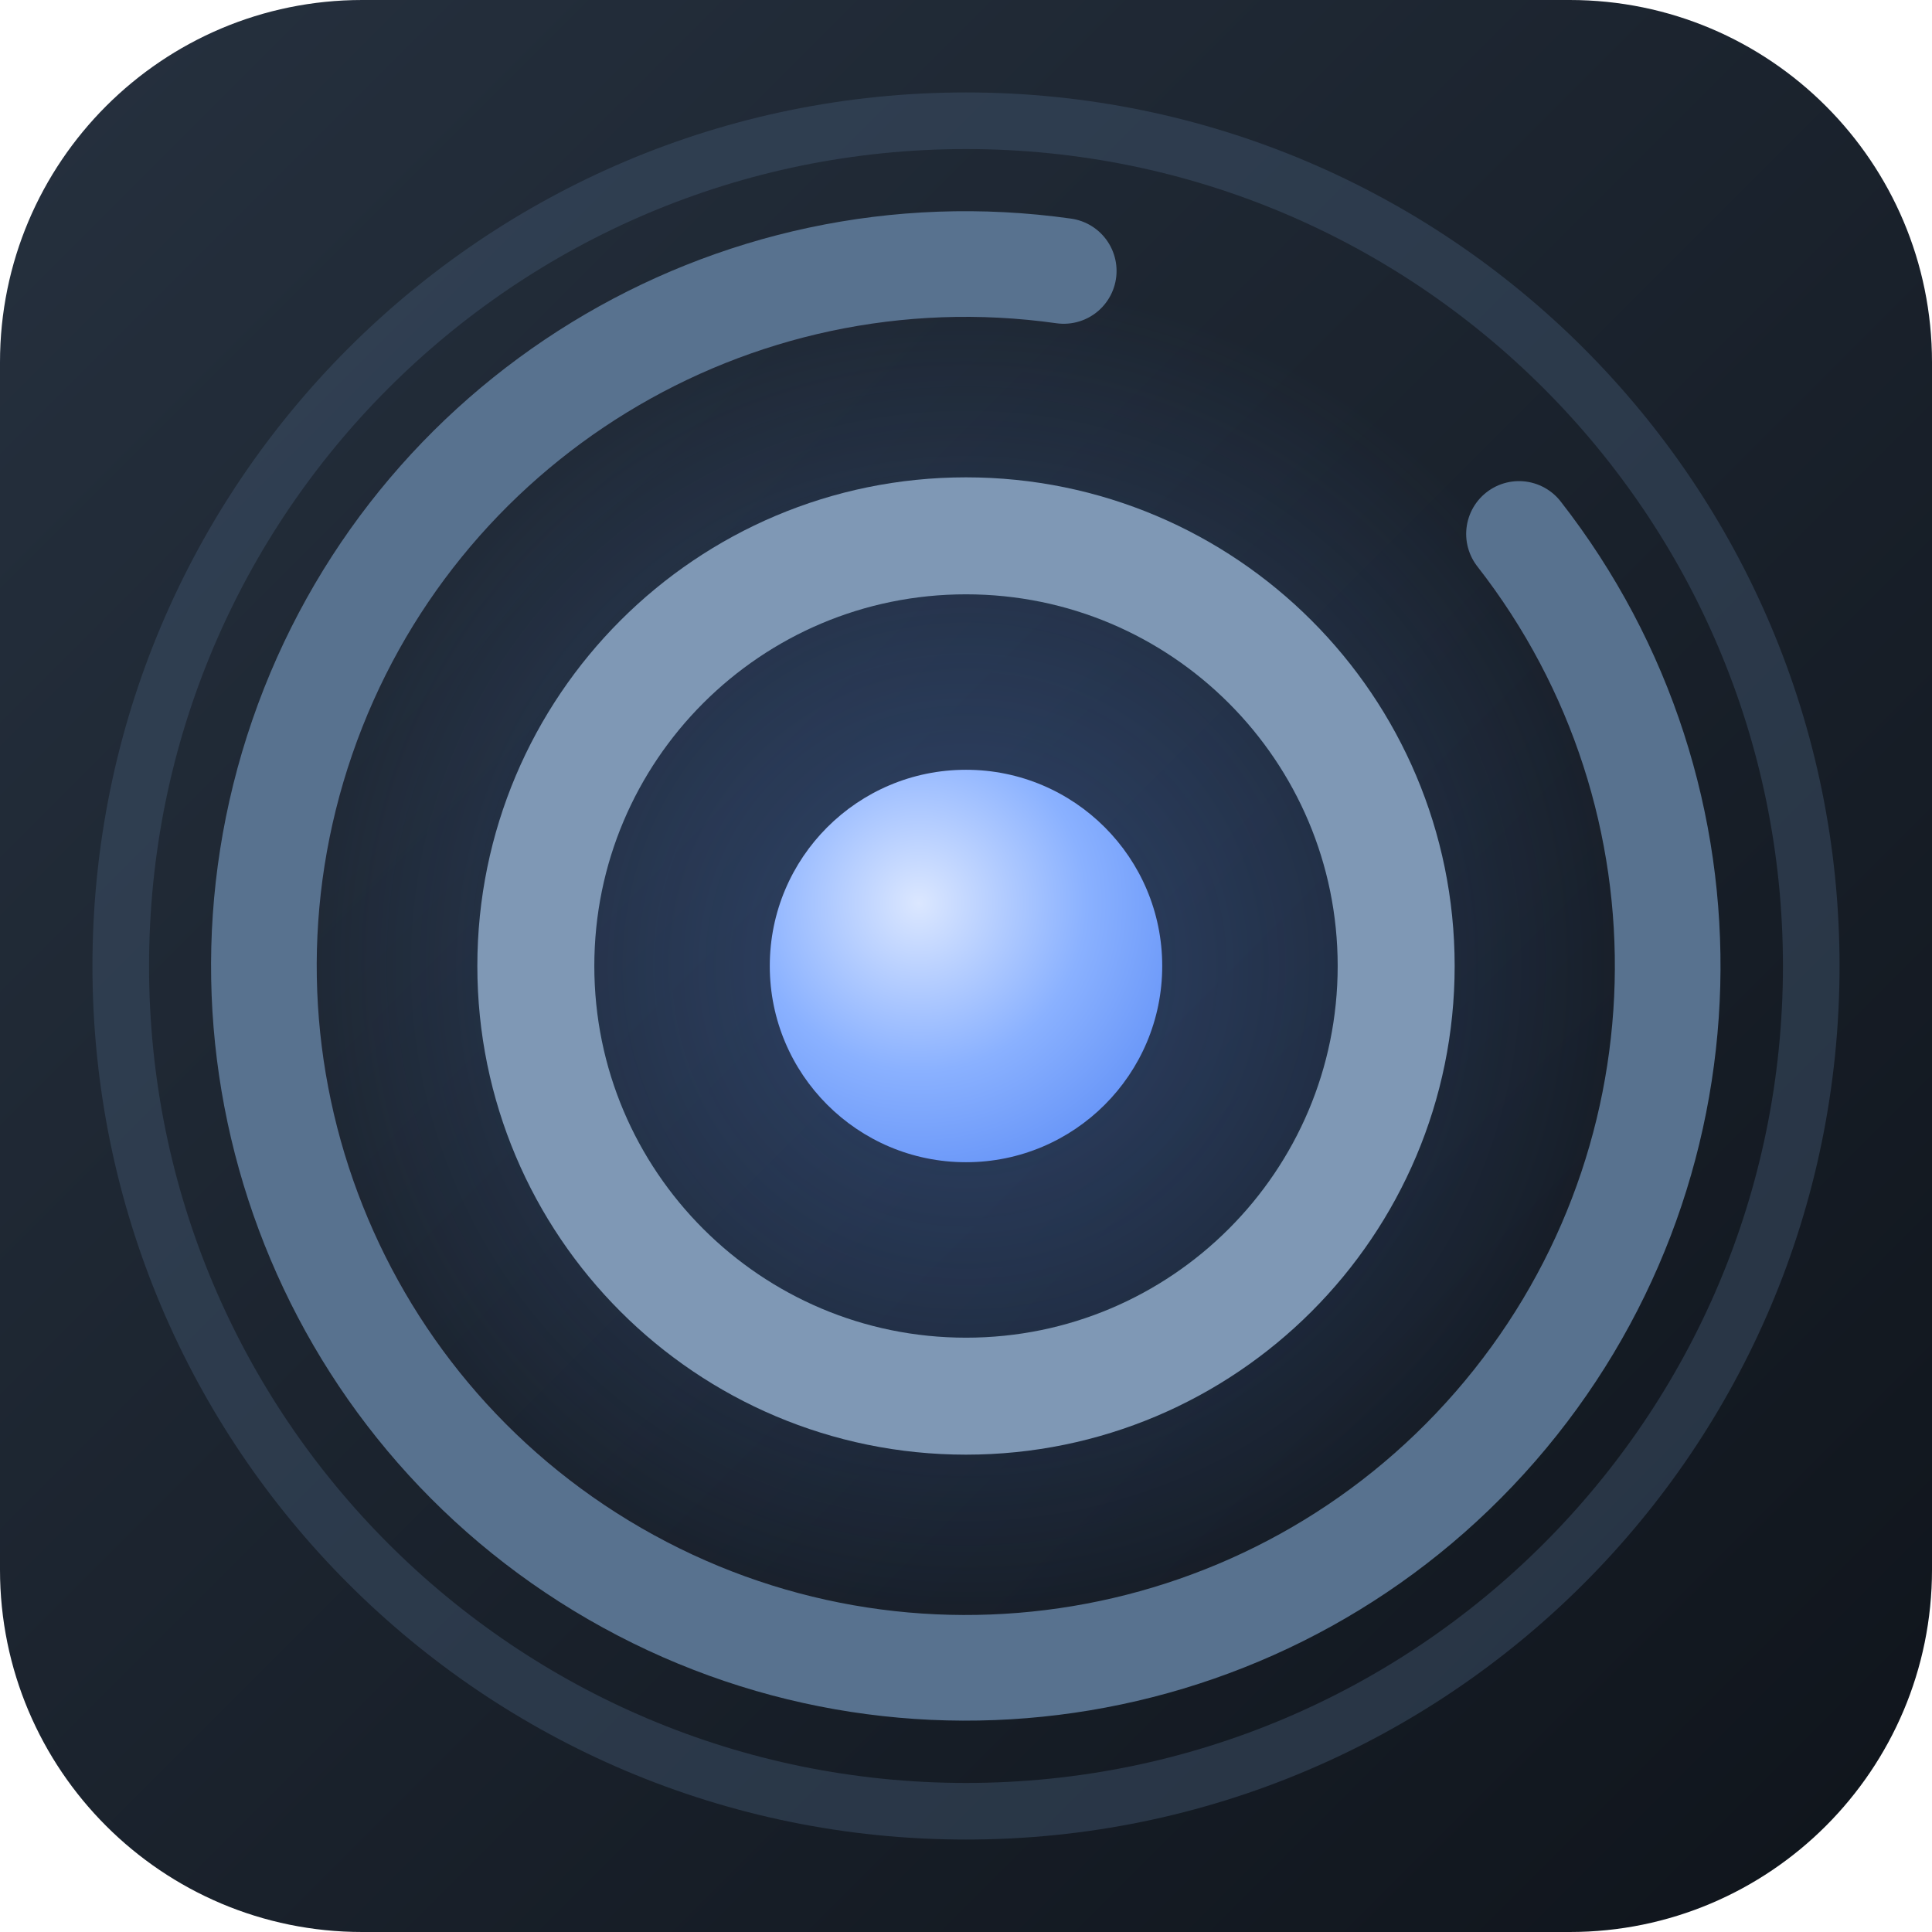
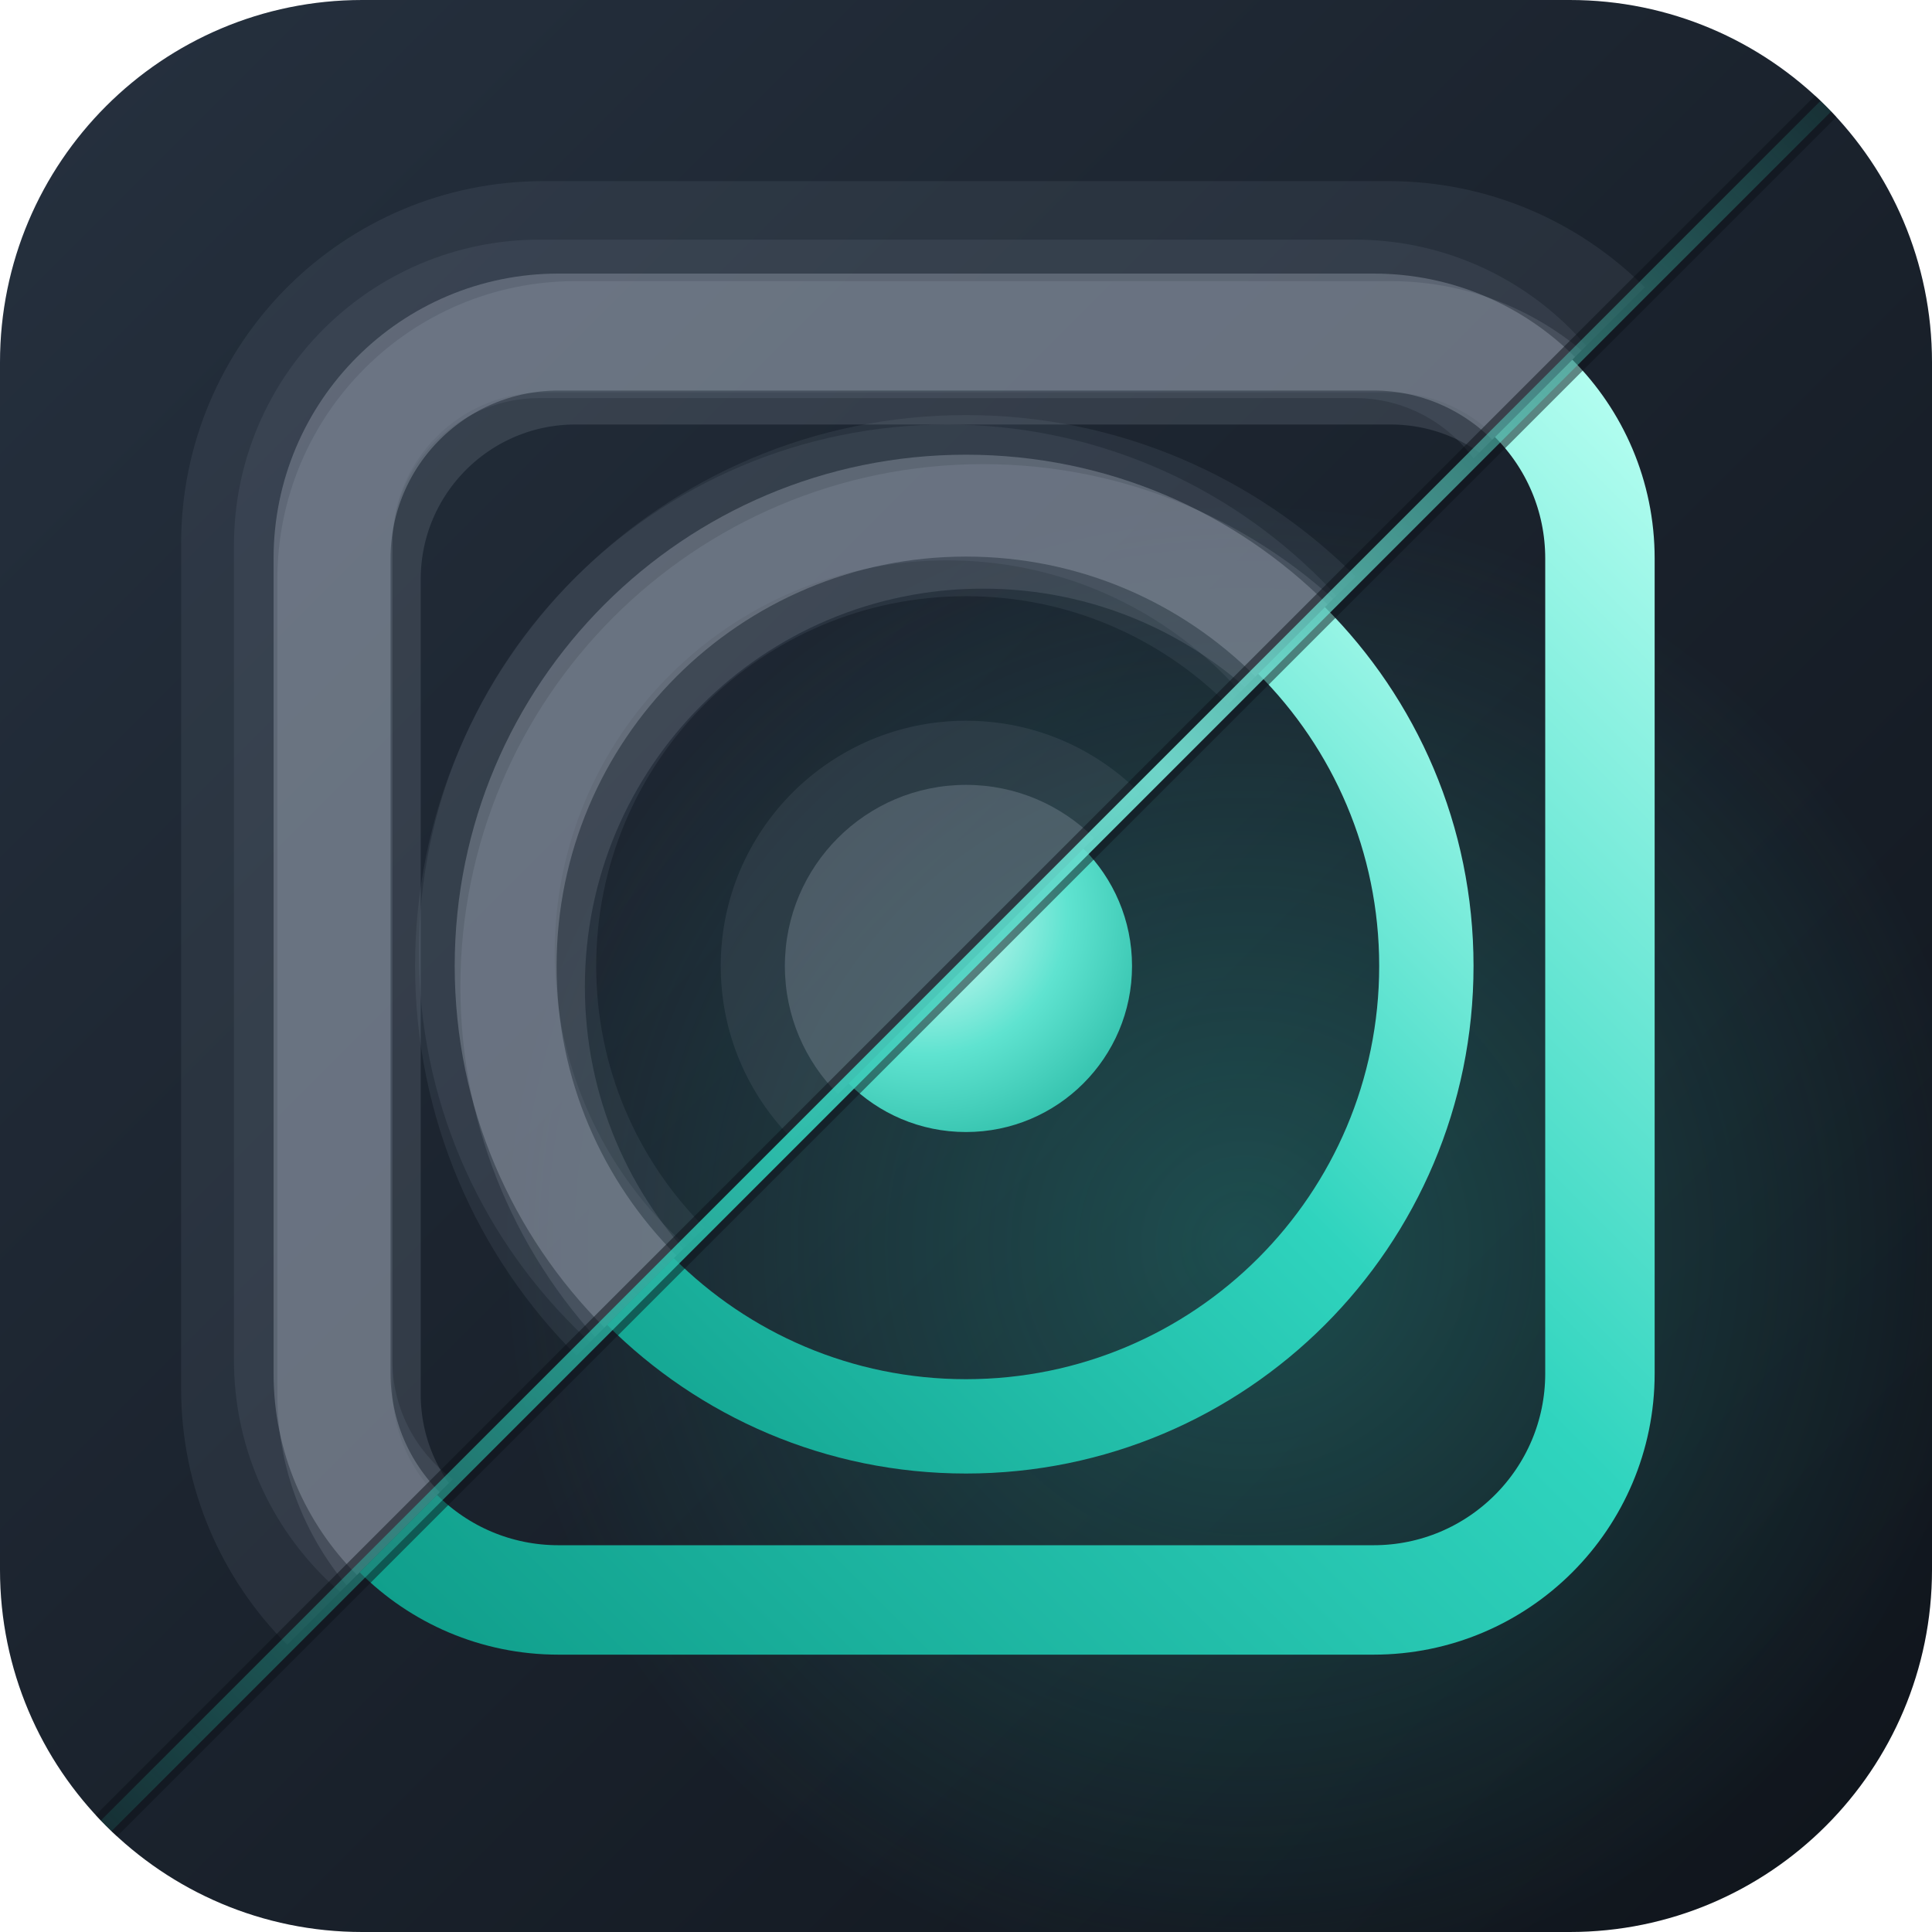
<svg xmlns="http://www.w3.org/2000/svg" width="1024" height="1024" viewBox="0 0 1024 1024">
  <defs>
    <linearGradient id="bg" x1="0" y1="0" x2="1" y2="1">
      <stop offset="0" stop-color="#26313f" />
      <stop offset="1" stop-color="#0f141b" />
    </linearGradient>
+     <linearGradient id="crisp" x1="0" y1="1" x2="1" y2="0">
+       <stop offset="0" stop-color="#0f9d8a" />
+       <stop offset="0.55" stop-color="#2fd4be" />
+       <stop offset="1" stop-color="#b8fff2" />
+     </linearGradient>
+     <radialGradient id="core" cx="0.38" cy="0.34" r="0.95">
+       <stop offset="0" stop-color="#eafffb" />
+       <stop offset="0.45" stop-color="#5fe3d0" />
+       <stop offset="1" stop-color="#12a892" />
+     </radialGradient>
    <radialGradient id="glow" cx="0.5" cy="0.5" r="0.5">
-       <stop offset="0" stop-color="#5b8def" stop-opacity="0.32" />
-       <stop offset="1" stop-color="#5b8def" stop-opacity="0" />
+       <stop offset="0" stop-color="#2fd4be" stop-opacity="0.26" />
+       <stop offset="1" stop-color="#2fd4be" stop-opacity="0" />
    </radialGradient>
-     <radialGradient id="core" cx="0.38" cy="0.34" r="0.95">
-       <stop offset="0" stop-color="#dbe7ff" />
-       <stop offset="0.45" stop-color="#8ab1ff" />
-       <stop offset="1" stop-color="#4d80f2" />
-     </radialGradient>
+     <linearGradient id="seam" x1="1" y1="0" x2="0" y2="1">
+       <stop offset="0" stop-color="#2fd4be" stop-opacity="0" />
+       <stop offset="0.4" stop-color="#7ff3e4" stop-opacity="0.85" />
+       <stop offset="0.6" stop-color="#2fd4be" stop-opacity="0.85" />
+       <stop offset="1" stop-color="#2fd4be" stop-opacity="0" />
+     </linearGradient>
+     <clipPath id="tile">
+       <rect width="1024" height="1024" rx="192" />
+     </clipPath>
+     <clipPath id="soft">
+       <path d="M 0 0 H 1024 L 0 1024 Z" />
+     </clipPath>
+     <clipPath id="sharp">
+       <path d="M 1024 0 V 1024 H 0 Z" />
+     </clipPath>
  </defs>
  <rect width="1024" height="1024" rx="192" fill="url(#bg)" />
-   <circle cx="512" cy="512" r="360" fill="url(#glow)" />
-   <circle cx="512" cy="512" r="448" fill="none" stroke="#3d5169" stroke-width="30" opacity="0.5" />
-   <path d="M 805.1 283 A 372 372 0 1 1 563.8 143.6" fill="none" stroke="#58728f" stroke-width="56" stroke-linecap="round" />
-   <circle cx="512" cy="512" r="228" fill="none" stroke="#7f98b5" stroke-width="62" />
-   <circle cx="512" cy="512" r="104" fill="url(#core)" />
+   <g clip-path="url(#tile)">
+     <circle cx="660" cy="660" r="400" fill="url(#glow)" />
+     <g clip-path="url(#soft)">
+       <g fill="none" stroke-linecap="round">
+         <g stroke="#7e8a99" opacity="0.13">
+           <rect x="152" y="152" width="720" height="720" rx="136" stroke-width="112" />
+           <circle cx="512" cy="512" r="244" stroke-width="96" />
+         </g>
+         <g stroke="#687484" opacity="0.18" transform="translate(-10 -7)">
+           <rect x="176" y="176" width="672" height="672" rx="120" stroke-width="84" />
+           <circle cx="512" cy="512" r="244" stroke-width="72" />
+         </g>
+         <g stroke="#8f9aa9" opacity="0.20" transform="translate(9 11)">
+           <rect x="176" y="176" width="672" height="672" rx="120" stroke-width="76" />
+           <circle cx="512" cy="512" r="244" stroke-width="66" />
+         </g>
+         <g stroke="#aab4c0" opacity="0.34">
+           <rect x="176" y="176" width="672" height="672" rx="120" stroke-width="62" />
+           <circle cx="512" cy="512" r="244" stroke-width="54" />
+         </g>
+       </g>
+       <circle cx="512" cy="512" r="96" fill="#9aa4b2" opacity="0.30" />
+       <circle cx="512" cy="512" r="130" fill="#9aa4b2" opacity="0.12" />
+     </g>
+     <g clip-path="url(#sharp)">
+       <g fill="none" stroke="url(#crisp)">
+         <rect x="176" y="176" width="672" height="672" rx="120" stroke-width="58" />
+         <circle cx="512" cy="512" r="244" stroke-width="50" />
+       </g>
+       <circle cx="512" cy="512" r="88" fill="url(#core)" />
+     </g>
+     <path d="M 1024 0 L 0 1024" stroke="#0b1017" stroke-width="16" opacity="0.5" />
+     <path d="M 1024 0 L 0 1024" stroke="url(#seam)" stroke-width="8" />
+   </g>
</svg>
